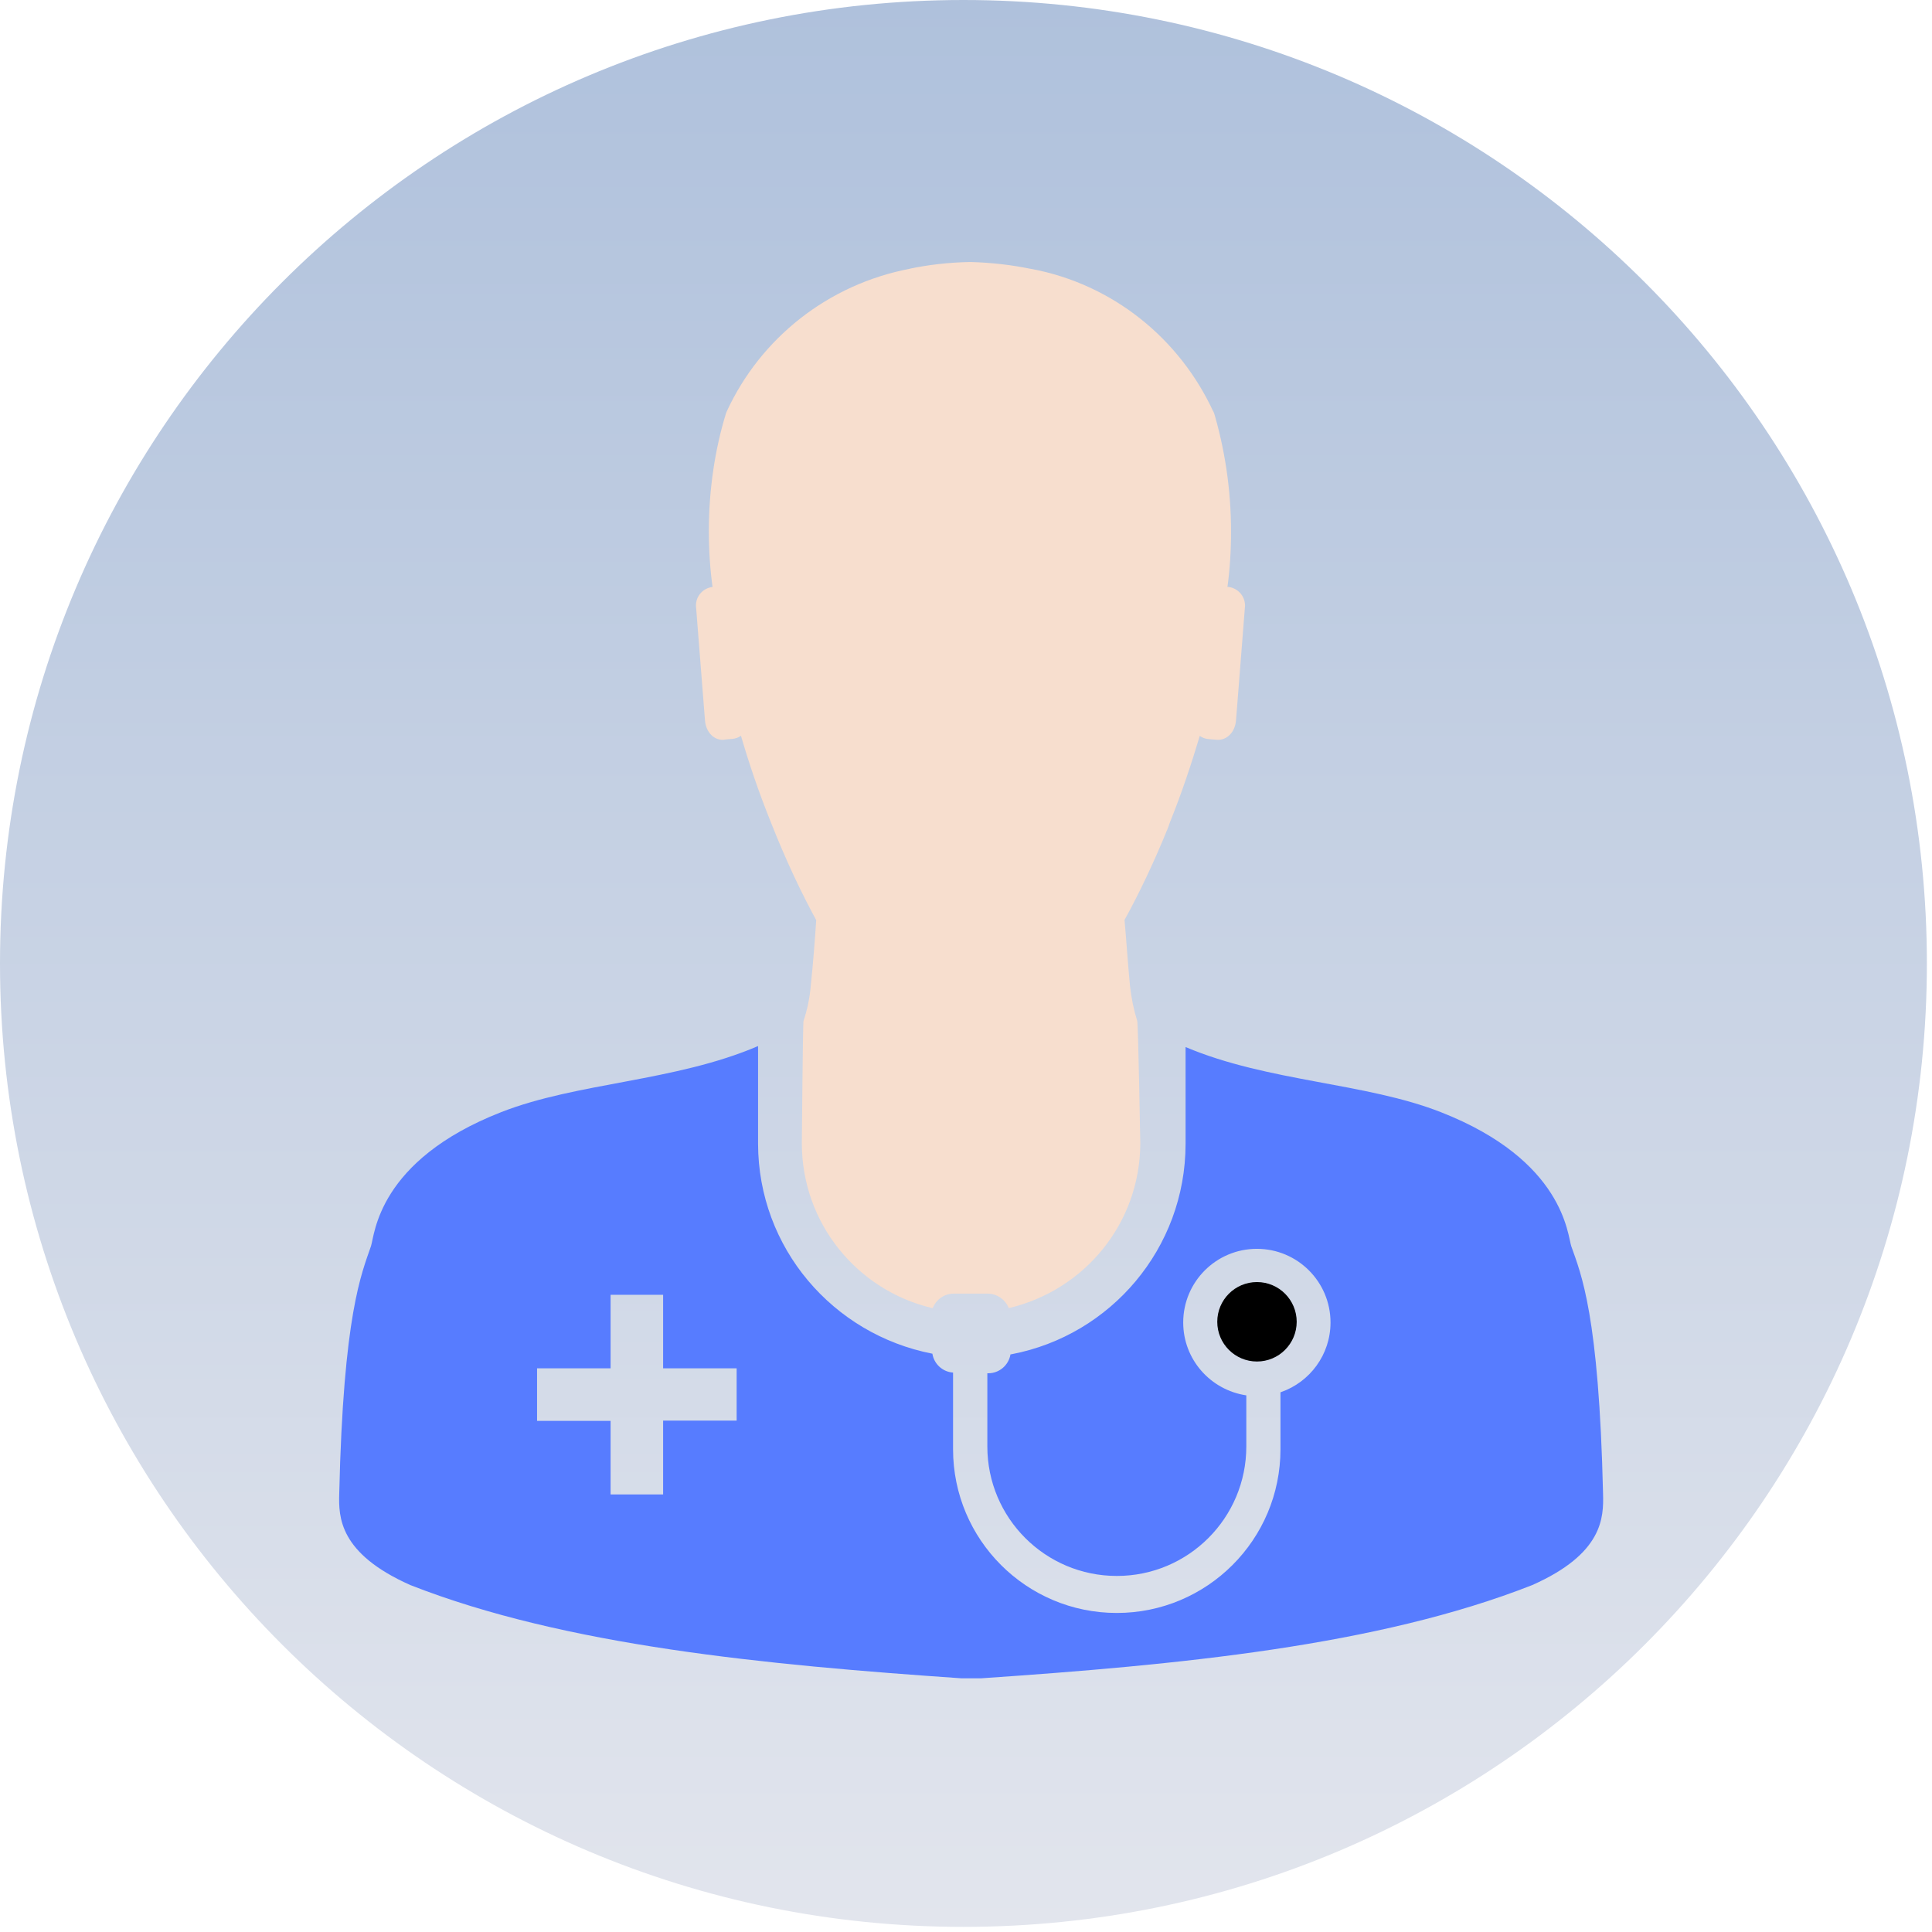
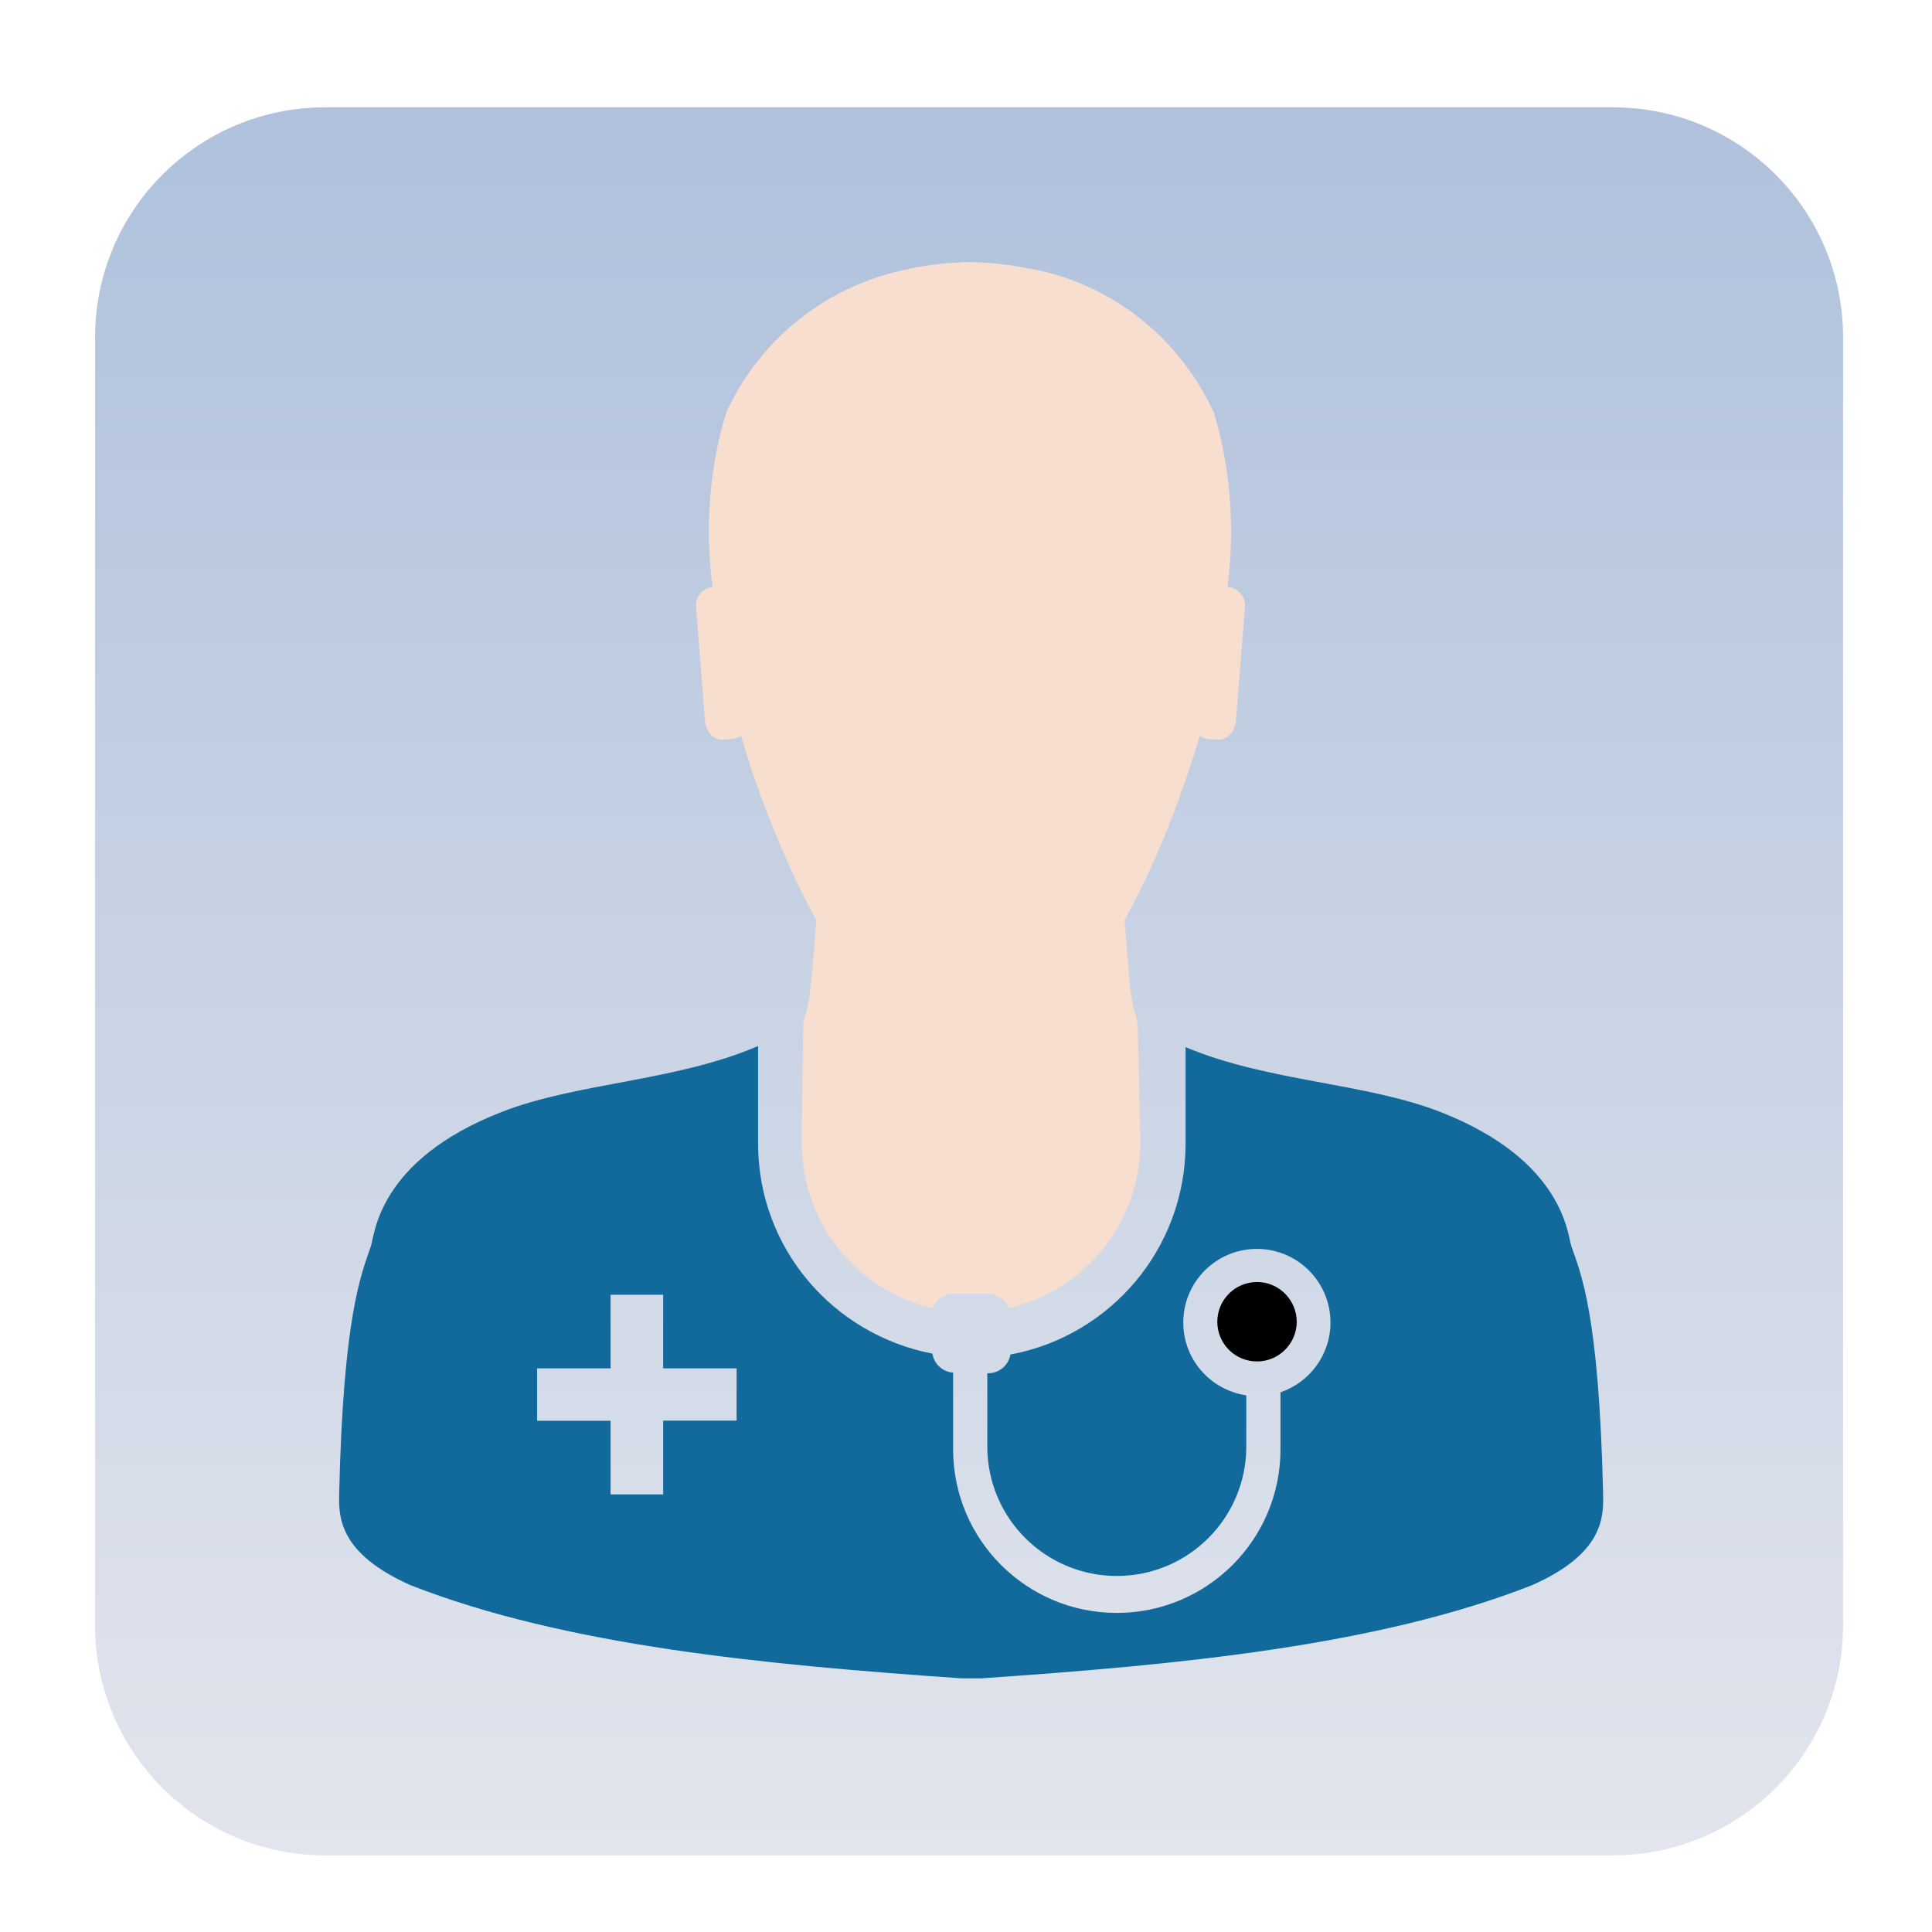
- <svg xmlns="http://www.w3.org/2000/svg" width="126" height="126" viewBox="0 0 126 126" fill="none">
-   <circle cx="62.833" cy="62.833" r="62.833" fill="url(#paint0_linear_4741_2362)" />
-   <path d="M47.248 48.233L47.786 48.187C47.99 48.163 48.175 48.09 48.329 47.983L48.325 47.986C48.841 49.765 49.472 51.635 50.261 53.594C51.274 56.157 52.27 58.263 53.387 60.295L53.233 59.987C53.14 61.388 53.029 62.828 52.882 64.221C52.813 65.079 52.644 65.88 52.386 66.634L52.405 66.565C52.359 66.584 52.294 74.57 52.294 74.57C52.297 79.778 55.904 84.138 60.753 85.297L60.83 85.312C61.05 84.754 61.581 84.366 62.204 84.366H64.413C65.033 84.373 65.564 84.758 65.784 85.301L65.787 85.312C70.726 84.15 74.347 79.789 74.367 74.578C74.367 74.578 74.232 66.623 74.163 66.569C73.951 65.895 73.782 65.102 73.693 64.286L73.689 64.228C73.555 62.828 73.466 61.423 73.339 59.995C74.29 58.278 75.287 56.177 76.164 54.01L76.31 53.602C77.099 51.643 77.711 49.776 78.246 47.994C78.396 48.102 78.581 48.175 78.781 48.198H78.785L79.328 48.244C79.982 48.313 80.559 47.775 80.613 46.94L81.198 39.507C81.198 39.504 81.198 39.5 81.198 39.5C81.198 38.872 80.729 38.357 80.124 38.28H80.117H80.051C80.201 37.198 80.286 35.951 80.286 34.685C80.286 31.921 79.878 29.25 79.12 26.737L79.17 26.933C76.949 22.061 72.546 18.523 67.242 17.534L67.142 17.519C66.003 17.284 64.675 17.126 63.32 17.088H63.286H63.24C61.858 17.115 60.53 17.269 59.245 17.542L59.383 17.519C53.987 18.535 49.592 22.072 47.398 26.829L47.355 26.933C46.639 29.242 46.228 31.898 46.228 34.646C46.228 35.928 46.316 37.19 46.489 38.422L46.474 38.28C45.862 38.349 45.389 38.861 45.389 39.484V39.511L45.974 46.943C46.028 47.798 46.613 48.313 47.244 48.244L47.248 48.233Z" fill="#F7DECE" />
-   <path d="M104.547 97.422C104.278 85.721 103.108 83.073 102.476 81.28C102.226 80.56 102.022 75.695 93.986 72.539C89.059 70.599 82.701 70.561 77.32 68.286V74.614C77.309 81.418 72.436 87.08 65.989 88.316L65.901 88.331C65.782 89.031 65.181 89.555 64.462 89.562H64.392V94.335C64.392 99 68.172 102.779 72.837 102.779C77.501 102.779 81.281 99 81.281 94.335V91.002C78.941 90.652 77.166 88.658 77.166 86.249C77.166 83.597 79.318 81.445 81.97 81.445C84.622 81.445 86.773 83.597 86.773 86.249C86.773 88.35 85.422 90.136 83.544 90.79L83.509 90.802V94.335V94.516C83.509 100.412 78.729 105.193 72.833 105.193C66.936 105.193 62.156 100.412 62.156 94.516C62.156 94.451 62.156 94.389 62.156 94.323V94.331V89.516C61.471 89.47 60.917 88.954 60.809 88.292V88.285C54.304 87.018 49.455 81.376 49.439 74.598V68.221C44.036 70.542 37.639 70.588 32.685 72.531C24.626 75.684 24.441 80.537 24.195 81.268C23.579 83.07 22.394 85.706 22.124 97.414C22.078 98.954 22.124 101.313 26.766 103.376C36.873 107.34 49.894 108.572 62.73 109.457H63.961C76.824 108.58 89.825 107.352 99.925 103.376C104.547 101.325 104.589 98.977 104.547 97.422ZM48.042 92.649H43.247V97.464H39.821V92.665H35.026V89.239H39.821V84.444H43.247V89.239H48.042V92.649Z" fill="#577CFF" />
-   <path d="M84.567 86.207C84.567 84.776 83.409 83.613 81.977 83.613C80.545 83.613 79.387 84.772 79.387 86.204C79.387 87.635 80.545 88.794 81.977 88.794C83.405 88.794 84.563 87.635 84.567 86.207Z" fill="black" />
+ <svg xmlns="http://www.w3.org/2000/svg" width="126" height="126">
  <defs>
-     <linearGradient id="paint0_linear_4741_2362" x1="62.833" y1="0" x2="62.833" y2="125.665" gradientUnits="userSpaceOnUse">
+     <linearGradient id="paint0_linear_4741_2362" x1="0.5" x2="0.5" y1="0" y2="1">
      <stop stop-color="#AFC1DC" />
      <stop offset="1" stop-color="#E2E5ED" />
    </linearGradient>
  </defs>
+   <g class="layer">
+     <rect fill="#126a9c" height="61" id="svg_5" width="61" x="-503.8" y="135" />
+     <g id="svg_8">
+       <rect fill="url(#paint0_linear_4741_2362)" height="114" id="svg_6" rx="15" ry="15" stroke-width="0" width="114" x="6.2" y="7" />
+       <path d="m47.25,48.23l0.54,-0.04c0.2,-0.03 0.39,-0.1 0.54,-0.21l0,0.01c0.51,1.77 1.14,3.65 1.93,5.6c1.01,2.57 2.01,4.67 3.13,6.71l-0.16,-0.31c-0.09,1.4 -0.2,2.84 -0.35,4.23c-0.07,0.86 -0.24,1.66 -0.49,2.41l0.02,-0.07c-0.05,0.02 -0.12,8.01 -0.12,8.01c0.01,5.21 3.61,9.57 8.46,10.73l0.08,0.01c0.22,-0.56 0.75,-0.94 1.37,-0.94l2.21,0c0.62,0 1.15,0.39 1.37,0.93l0.01,0.01c4.94,-1.16 8.56,-5.52 8.58,-10.73c0,0 -0.14,-7.96 -0.21,-8.01c-0.21,-0.68 -0.38,-1.47 -0.47,-2.28l0,-0.06c-0.14,-1.4 -0.22,-2.81 -0.35,-4.24c0.95,-1.71 1.95,-3.81 2.82,-5.98l0.15,-0.41c0.79,-1.96 1.4,-3.82 1.94,-5.61c0.15,0.11 0.33,0.18 0.53,0.21l0.01,0l0.54,0.04c0.65,0.07 1.23,-0.47 1.28,-1.3l0.59,-7.43c0,-0.01 0,-0.01 0,-0.01c0,-0.63 -0.47,-1.14 -1.08,-1.22l0,0l-0.07,0c0.15,-1.08 0.24,-2.33 0.24,-3.6c0,-2.76 -0.41,-5.43 -1.17,-7.94l0.05,0.19c-2.22,-4.87 -6.62,-8.41 -11.93,-9.4l-0.1,-0.01c-1.14,-0.24 -2.46,-0.39 -3.82,-0.43l-0.03,0l-0.05,0c-1.38,0.02 -2.71,0.18 -4,0.45l0.14,-0.02c-5.39,1.02 -9.79,4.55 -11.98,9.31l-0.04,0.1c-0.72,2.31 -1.13,4.97 -1.13,7.72c0,1.28 0.09,2.54 0.26,3.77l-0.02,-0.14c-0.61,0.07 -1.08,0.58 -1.08,1.2l0,0.03l0.58,7.43c0.06,0.86 0.64,1.37 1.27,1.3l0.01,-0.01z" fill="#F7DECE" id="svg_2" />
+       <path d="m104.55,97.42c-0.27,-11.7 -1.44,-14.35 -2.07,-16.14c-0.25,-0.72 -0.46,-5.58 -8.49,-8.74c-4.93,-1.94 -11.29,-1.98 -16.67,-4.25l0,6.32c-0.01,6.81 -4.88,12.47 -11.33,13.71l-0.09,0.01c-0.12,0.7 -0.72,1.22 -1.44,1.23l-0.07,0l0,4.78c0,4.66 3.78,8.44 8.45,8.44c4.66,0 8.44,-3.78 8.44,-8.44l0,-3.34c-2.34,-0.35 -4.11,-2.34 -4.11,-4.75c0,-2.65 2.15,-4.8 4.8,-4.8c2.65,0 4.8,2.15 4.8,4.8c0,2.1 -1.35,3.89 -3.23,4.54l-0.03,0.01l0,3.54l0,0.18c0,5.89 -4.78,10.67 -10.68,10.67c-5.89,0 -10.67,-4.78 -10.67,-10.67c0,-0.07 0,-0.13 0,-0.2l0,0.01l0,-4.81c-0.69,-0.05 -1.24,-0.57 -1.35,-1.23l0,-0.01c-6.51,-1.26 -11.36,-6.9 -11.37,-13.68l0,-6.38c-5.4,2.32 -11.8,2.37 -16.75,4.31c-8.06,3.15 -8.25,8.01 -8.5,8.74c-0.61,1.8 -1.8,4.44 -2.07,16.14c-0.04,1.54 0,3.9 4.65,5.97c10.1,3.96 23.12,5.19 35.96,6.08l1.23,0c12.86,-0.88 25.87,-2.11 35.96,-6.08c4.63,-2.05 4.67,-4.4 4.63,-5.96zm-56.51,-4.77l-4.79,0l0,4.81l-3.43,0l0,-4.8l-4.79,0l0,-3.42l4.79,0l0,-4.8l3.43,0l0,4.8l4.79,0l0,3.41z" fill="#126a9c" id="svg_3" />
+       <path d="m84.57,86.21c0,-1.43 -1.16,-2.6 -2.59,-2.6c-1.43,0 -2.59,1.16 -2.59,2.59c0,1.44 1.16,2.59 2.59,2.59c1.42,0 2.58,-1.15 2.59,-2.58z" fill="black" id="svg_4" />
+     </g>
+   </g>
</svg>
